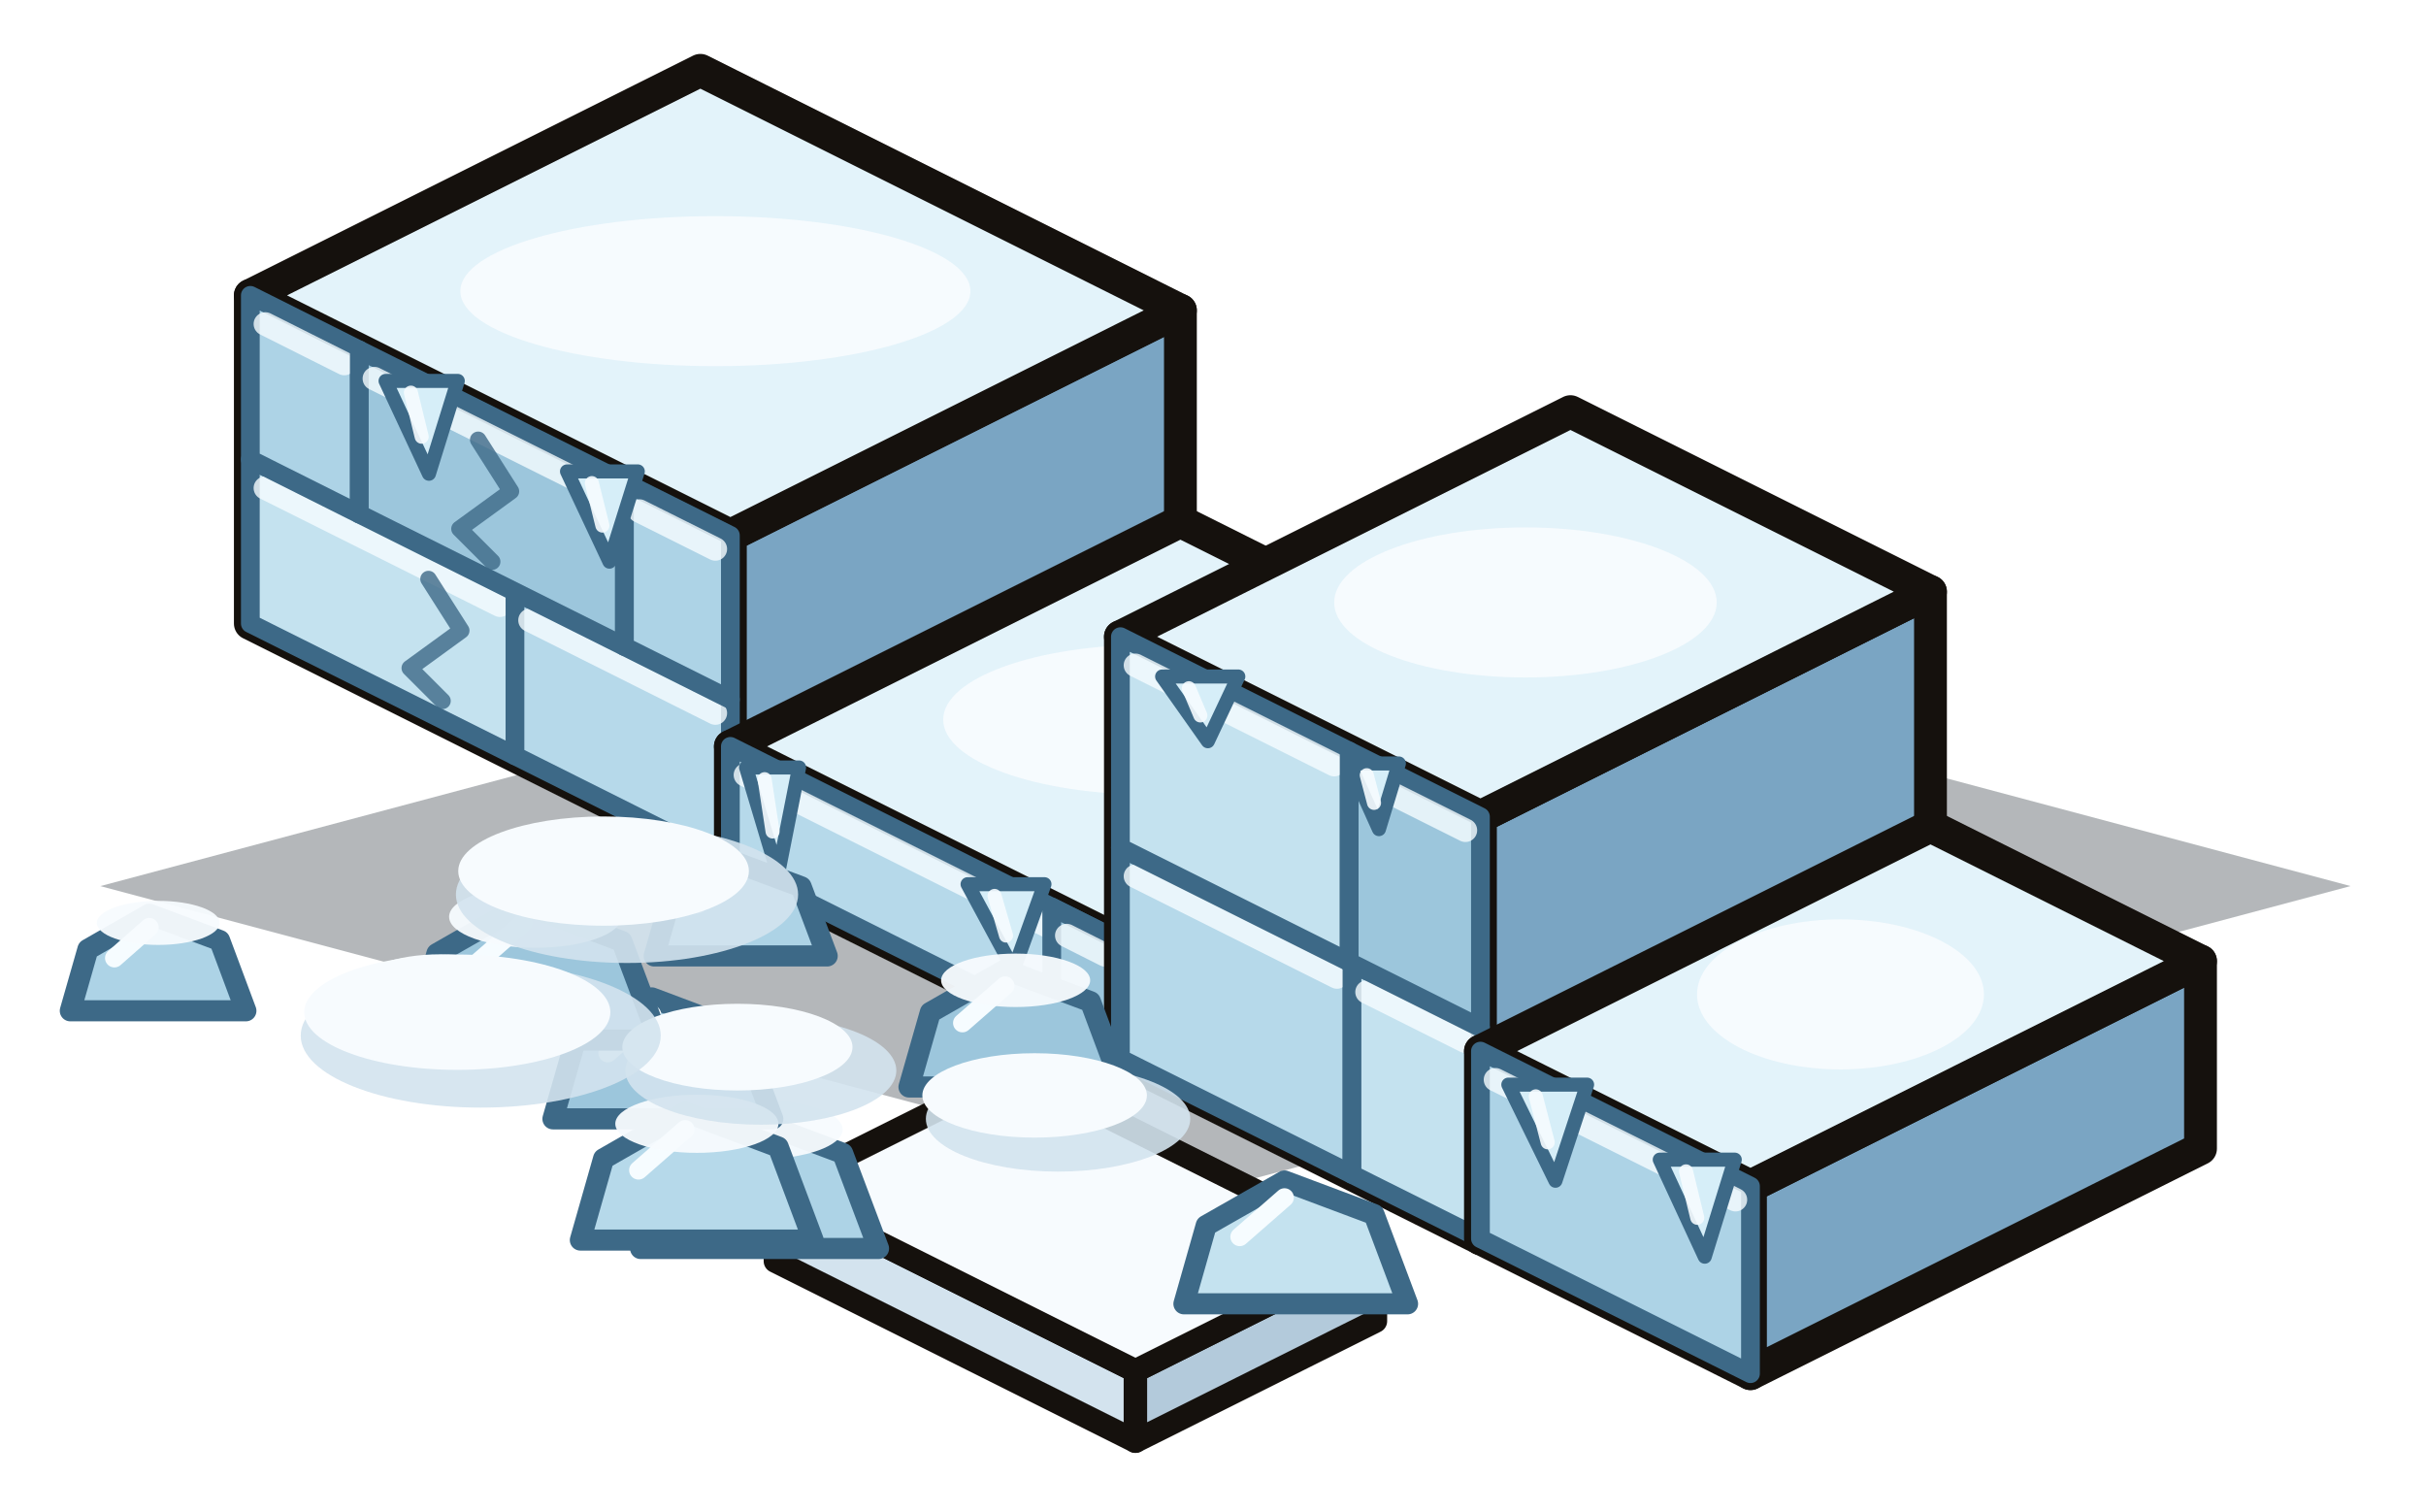
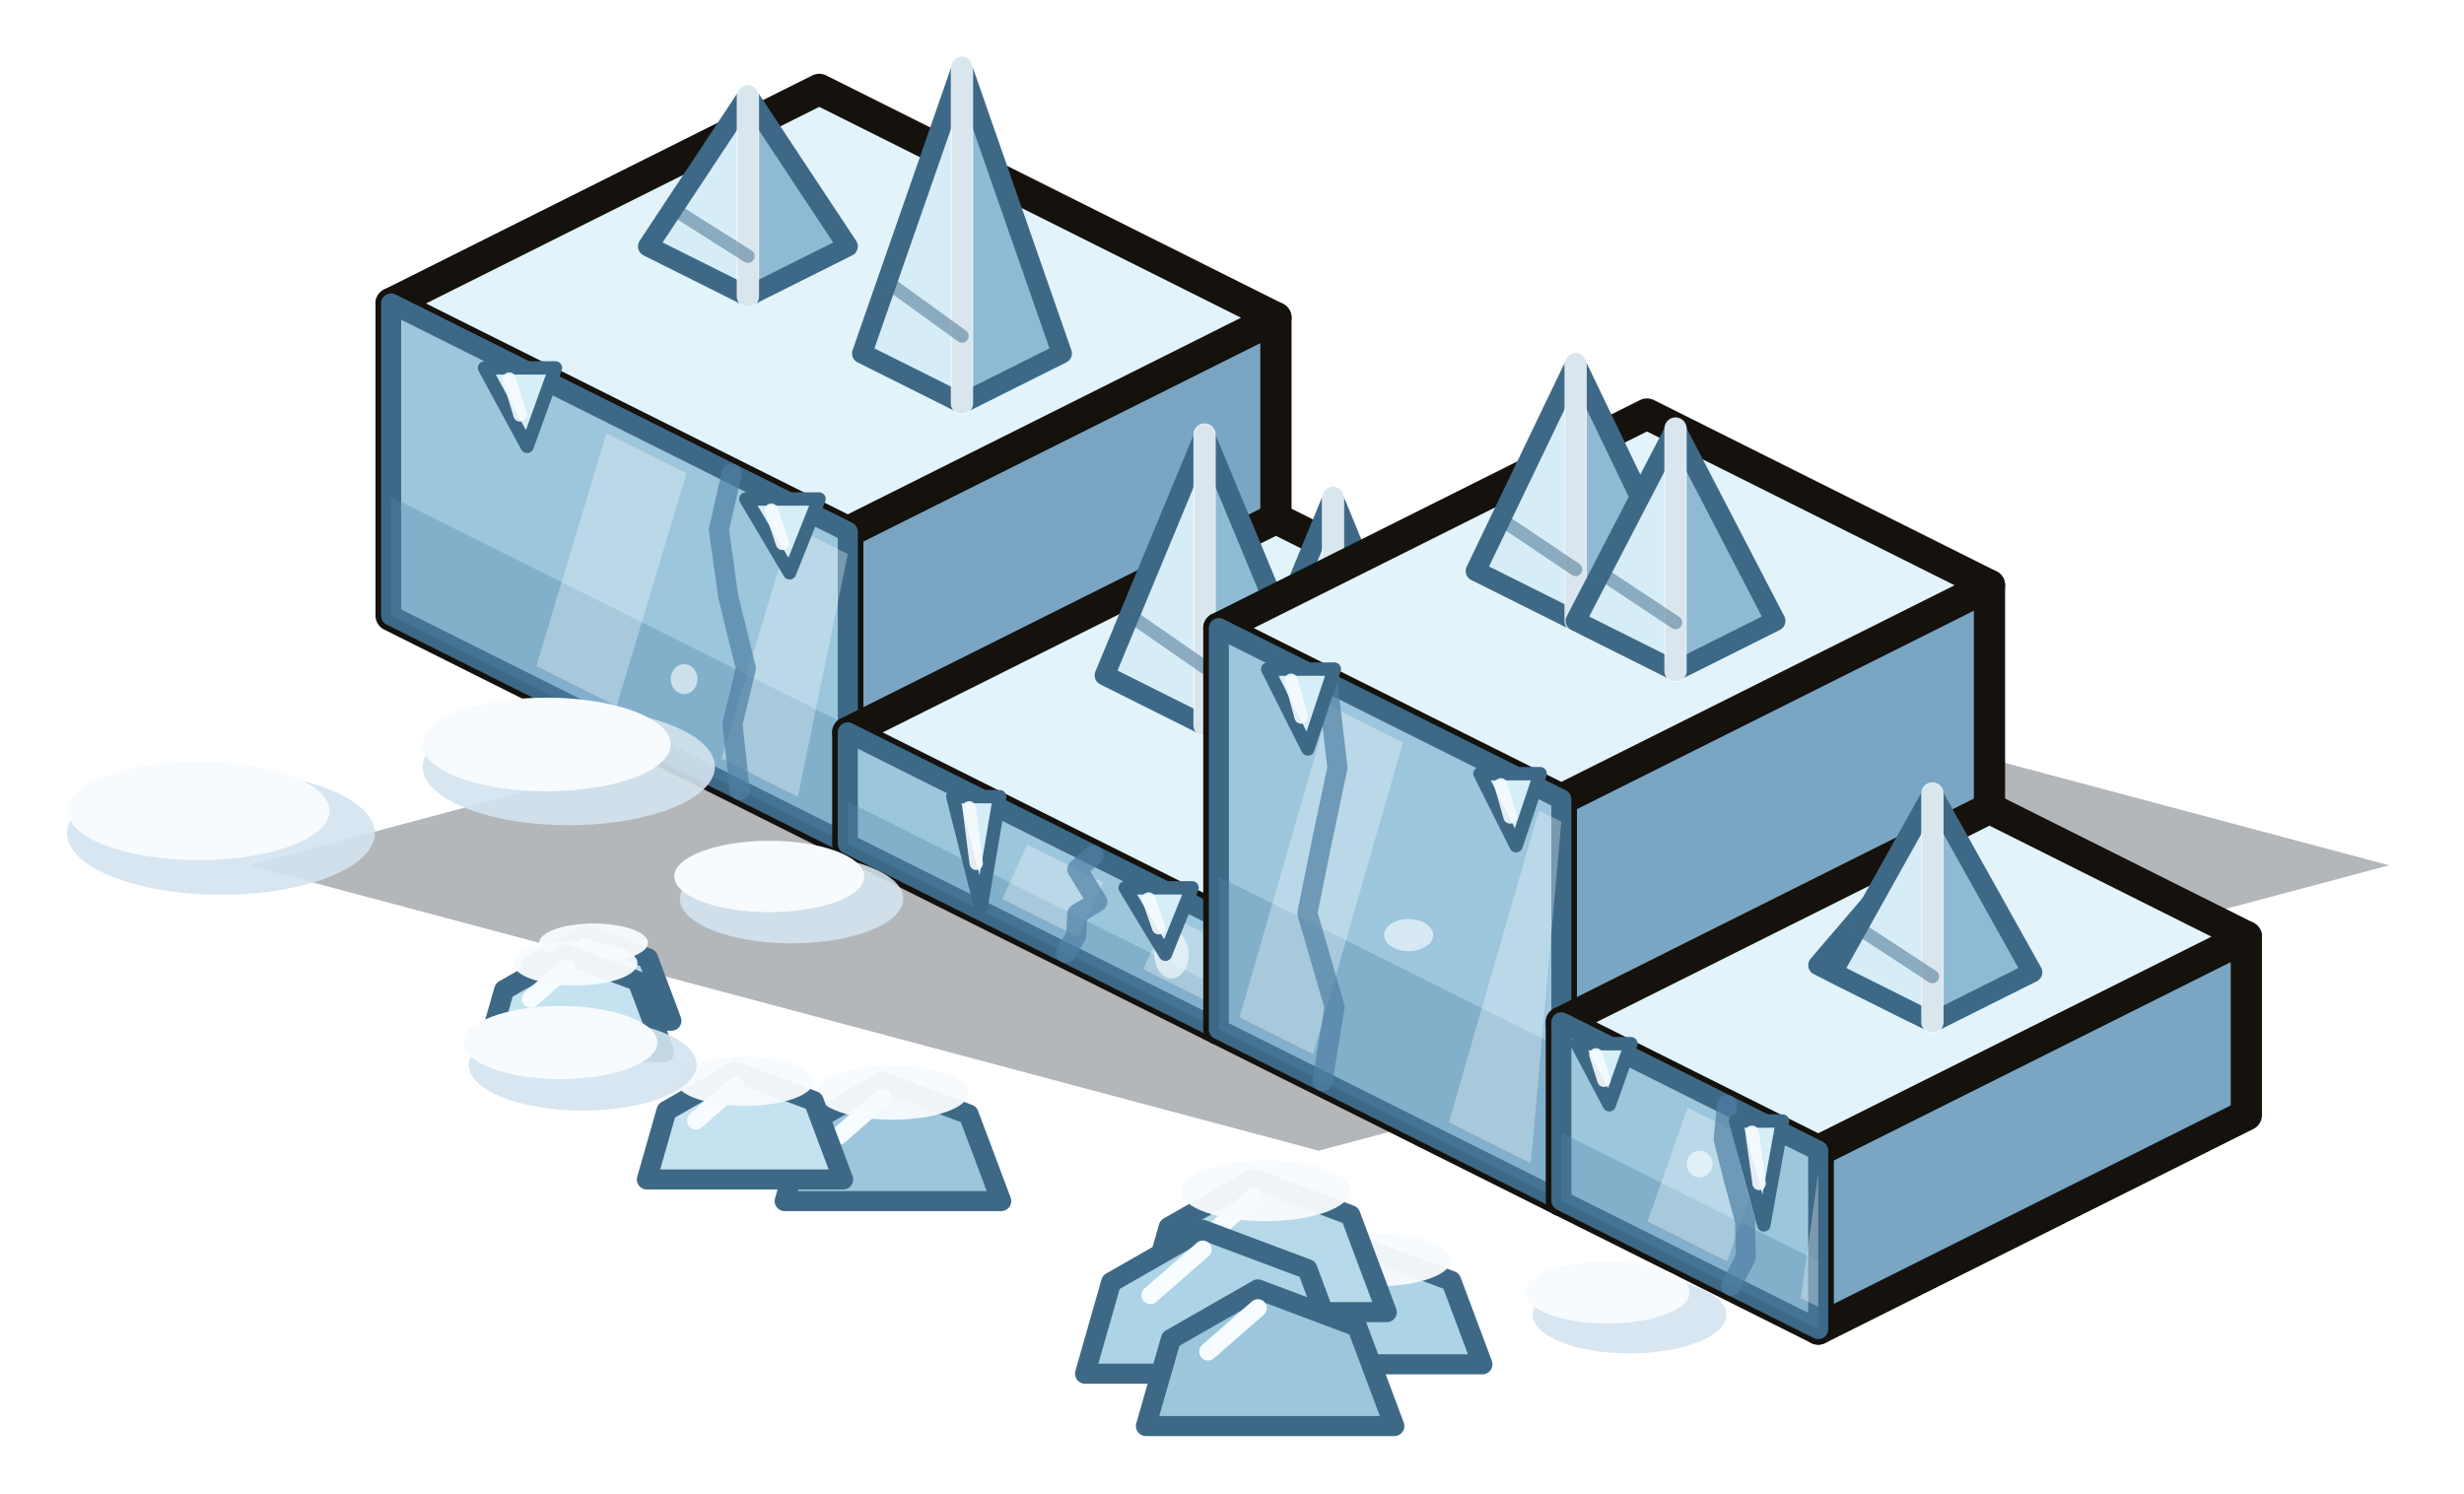
- <svg xmlns="http://www.w3.org/2000/svg" width="207" height="129" viewBox="-52.28 -37.8 103.5 64.5">
+ <svg xmlns="http://www.w3.org/2000/svg" width="221" height="134" viewBox="-59.14 -38.81 110.5 67">
  <polygon points="0,-12.8 48,0 0,12.8 -48,0" fill="#27323a" opacity="0.35" />
  <polygon points="-41.6,-11.2 -21.12,-0.96 -21.12,-14.96 -41.6,-25.2" fill="#a6cfe2" stroke="#15110d" stroke-width="1.4" stroke-linejoin="round" />
  <polygon points="-21.12,-0.96 -1.92,-10.56 -1.92,-24.56 -21.12,-14.96" fill="#7aa5c3" stroke="#15110d" stroke-width="1.4" stroke-linejoin="round" />
  <polygon points="-22.4,-34.8 -1.92,-24.56 -21.12,-14.96 -41.6,-25.2" fill="#e3f3fa" stroke="#15110d" stroke-width="1.4" stroke-linejoin="round" />
-   <polygon points="-41.6,-11.2 -30.31,-5.56 -30.31,-12.56 -41.6,-18.2" fill="#c4e2ef" stroke="#3d6987" stroke-width="0.8" stroke-linejoin="round" />
-   <polyline points="-40.96,-16.98 -30.95,-11.98" fill="none" stroke="#f6fcff" stroke-width="1.0" stroke-linecap="round" stroke-linejoin="round" opacity="0.8" />
-   <polyline points="-34,-13.1 -32.6,-10.9 -34.8,-9.3 -33.4,-7.9" fill="none" stroke="#3d6987" stroke-width="0.7" stroke-linecap="round" stroke-linejoin="round" opacity="0.8" />
-   <polygon points="-30.31,-5.56 -21.12,-0.96 -21.12,-7.96 -30.31,-12.56" fill="#b6d9ea" stroke="#3d6987" stroke-width="0.8" stroke-linejoin="round" />
-   <polyline points="-29.67,-11.34 -21.76,-7.38" fill="none" stroke="#f6fcff" stroke-width="1.0" stroke-linecap="round" stroke-linejoin="round" opacity="0.8" />
-   <polygon points="-41.6,-18.2 -36.95,-15.87 -36.95,-22.87 -41.6,-25.2" fill="#add3e6" stroke="#3d6987" stroke-width="0.8" stroke-linejoin="round" />
-   <polyline points="-40.96,-23.98 -37.59,-22.29" fill="none" stroke="#f6fcff" stroke-width="1.0" stroke-linecap="round" stroke-linejoin="round" opacity="0.8" />
-   <polygon points="-36.95,-15.87 -25.64,-10.22 -25.64,-17.22 -36.95,-22.87" fill="#9cc6dc" stroke="#3d6987" stroke-width="0.8" stroke-linejoin="round" />
-   <polyline points="-36.31,-21.65 -26.28,-16.64" fill="none" stroke="#f6fcff" stroke-width="1.0" stroke-linecap="round" stroke-linejoin="round" opacity="0.8" />
-   <polyline points="-31.88,-19.04 -30.48,-16.84 -32.68,-15.24 -31.28,-13.84" fill="none" stroke="#3d6987" stroke-width="0.7" stroke-linecap="round" stroke-linejoin="round" opacity="0.8" />
-   <polygon points="-25.64,-10.22 -21.12,-7.96 -21.12,-14.96 -25.64,-17.22" fill="#add3e6" stroke="#3d6987" stroke-width="0.8" stroke-linejoin="round" />
-   <polyline points="-25,-16 -21.76,-14.38" fill="none" stroke="#f6fcff" stroke-width="1.0" stroke-linecap="round" stroke-linejoin="round" opacity="0.8" />
-   <ellipse cx="-21.76" cy="-25.38" rx="10.88" ry="3.2" fill="#f7fbfe" opacity="0.97" />
-   <polygon points="-35.83,-21.55 -32.75,-21.55 -33.98,-17.59" fill="#d6eef8" stroke="#3d6987" stroke-width="0.6" stroke-linejoin="round" />
-   <polyline points="-34.75,-21.05 -34.29,-19.17" fill="none" stroke="#f6fcff" stroke-width="0.6" stroke-linecap="round" stroke-linejoin="round" opacity="0.9" />
-   <polygon points="-28.09,-17.69 -25.07,-17.69 -26.28,-13.84" fill="#d6eef8" stroke="#3d6987" stroke-width="0.6" stroke-linejoin="round" />
-   <polyline points="-27.03,-17.19 -26.58,-15.38" fill="none" stroke="#f6fcff" stroke-width="0.6" stroke-linecap="round" stroke-linejoin="round" opacity="0.9" />
+   <polygon points="-41.6,-11.2 -21.12,-0.96 -21.12,-14.96 -41.6,-25.2" fill="#9cc6dc" stroke="#3d6987" stroke-width="0.9" stroke-linejoin="round" />
+   <polygon points="-41.6,-11.2 -21.12,-0.96 -21.12,-6.28 -41.6,-16.52" fill="#4f86ad" opacity="0.35" />
+   <polygon points="-31.95,-19.37 -28.35,-17.58 -31.49,-7.14 -35.08,-8.94" fill="#f6fcff" opacity="0.33" />
+   <polygon points="-23.64,-15.22 -21.12,-13.96 -23.36,-3.08 -26.78,-4.79" fill="#f6fcff" opacity="0.33" />
+   <polyline points="-25.97,-3.38 -26.29,-6.34 -25.69,-8.84 -26.48,-12.04 -26.9,-15.05 -26.33,-17.56" fill="none" stroke="#4f7fa3" stroke-width="0.9" stroke-linecap="round" stroke-linejoin="round" opacity="0.7" />
+   <ellipse cx="-28.46" cy="-8.35" rx="0.6" ry="0.67" fill="#f6fcff" opacity="0.65" />
+   <polygon points="-30.08,-27.76 -25.6,-25.52 -25.6,-34.53" fill="#d6edf8" stroke="#3d6987" stroke-width="0.9" stroke-linejoin="round" />
+   <polygon points="-25.6,-25.52 -21.12,-27.76 -25.6,-34.53" fill="#8fbad4" stroke="#3d6987" stroke-width="0.9" stroke-linejoin="round" />
+   <polyline points="-25.6,-25.52 -25.6,-34.53" fill="none" stroke="#f6fcff" stroke-width="1.0" stroke-linecap="round" stroke-linejoin="round" opacity="0.85" />
+   <polyline points="-28.96,-29.45 -25.6,-27.32" fill="none" stroke="#3d6987" stroke-width="0.6" stroke-linecap="round" stroke-linejoin="round" opacity="0.5" />
+   <polygon points="-20.48,-22.96 -16,-20.72 -16,-35.81" fill="#d6edf8" stroke="#3d6987" stroke-width="0.9" stroke-linejoin="round" />
+   <polygon points="-16,-20.72 -11.52,-22.96 -16,-35.81" fill="#8fbad4" stroke="#3d6987" stroke-width="0.9" stroke-linejoin="round" />
+   <polyline points="-16,-20.72 -16,-35.81" fill="none" stroke="#f6fcff" stroke-width="1.0" stroke-linecap="round" stroke-linejoin="round" opacity="0.85" />
+   <polyline points="-19.36,-26.17 -16,-23.74" fill="none" stroke="#3d6987" stroke-width="0.6" stroke-linecap="round" stroke-linejoin="round" opacity="0.5" />
+   <polygon points="-37.41,-22.31 -34.23,-22.31 -35.5,-18.79" fill="#d6eef8" stroke="#3d6987" stroke-width="0.6" stroke-linejoin="round" />
+   <polyline points="-36.3,-21.81 -35.82,-20.2" fill="none" stroke="#f6fcff" stroke-width="0.6" stroke-linecap="round" stroke-linejoin="round" opacity="0.9" />
+   <polygon points="-25.69,-16.43 -22.41,-16.43 -23.73,-13.12" fill="#d6eef8" stroke="#3d6987" stroke-width="0.6" stroke-linejoin="round" />
+   <polyline points="-24.55,-15.93 -24.05,-14.44" fill="none" stroke="#f6fcff" stroke-width="0.6" stroke-linecap="round" stroke-linejoin="round" opacity="0.9" />
  <polygon points="-21.12,-0.96 -4.48,7.36 -4.48,2.36 -21.12,-5.96" fill="#a6cfe2" stroke="#15110d" stroke-width="1.4" stroke-linejoin="round" />
  <polygon points="-4.48,7.36 14.72,-2.24 14.72,-7.24 -4.48,2.36" fill="#7aa5c3" stroke="#15110d" stroke-width="1.4" stroke-linejoin="round" />
  <polygon points="-1.92,-15.56 14.72,-7.24 -4.48,2.36 -21.12,-5.96" fill="#e3f3fa" stroke="#15110d" stroke-width="1.4" stroke-linejoin="round" />
-   <polygon points="-21.12,-0.96 -4.48,7.36 -4.48,2.36 -21.12,-5.96" fill="#b6d9ea" stroke="#3d6987" stroke-width="0.8" stroke-linejoin="round" />
-   <polyline points="-20.48,-4.74 -5.12,2.94" fill="none" stroke="#f6fcff" stroke-width="1.0" stroke-linecap="round" stroke-linejoin="round" opacity="0.8" />
-   <polygon points="-7.41,5.89 -4.48,7.36 -4.48,2.36 -7.41,0.89" fill="#9cc6dc" stroke="#3d6987" stroke-width="0.8" stroke-linejoin="round" />
-   <polyline points="-6.77,2.11 -5.12,2.94" fill="none" stroke="#f6fcff" stroke-width="1.0" stroke-linecap="round" stroke-linejoin="round" opacity="0.8" />
-   <ellipse cx="-3.2" cy="-7.1" rx="8.84" ry="3.2" fill="#f7fbfe" opacity="0.97" />
-   <polygon points="-20.45,-5.06 -18.19,-5.06 -19.09,-0.51" fill="#d6eef8" stroke="#3d6987" stroke-width="0.6" stroke-linejoin="round" />
-   <polyline points="-19.66,-4.56 -19.32,-2.33" fill="none" stroke="#f6fcff" stroke-width="0.6" stroke-linecap="round" stroke-linejoin="round" opacity="0.9" />
-   <polygon points="-11,-0.08 -7.72,-0.08 -9.03,3.57" fill="#d6eef8" stroke="#3d6987" stroke-width="0.6" stroke-linejoin="round" />
-   <polyline points="-9.85,0.42 -9.36,2.11" fill="none" stroke="#f6fcff" stroke-width="0.6" stroke-linecap="round" stroke-linejoin="round" opacity="0.9" />
+   <polygon points="-21.12,-0.96 -4.48,7.36 -4.48,2.36 -21.12,-5.96" fill="#9cc6dc" stroke="#3d6987" stroke-width="0.9" stroke-linejoin="round" />
+   <polygon points="-21.12,-0.96 -4.48,7.36 -4.48,5.46 -21.12,-2.86" fill="#4f86ad" opacity="0.35" />
+   <polygon points="-13.07,-0.93 -9.66,0.77 -10.78,3.21 -14.19,1.51" fill="#f6fcff" opacity="0.33" />
+   <polygon points="-6.75,2.22 -4.48,3.36 -4.98,6.11 -7.87,4.66" fill="#f6fcff" opacity="0.33" />
+   <polyline points="-11.34,3.93 -10.88,3.16 -10.83,2.18 -9.93,1.63 -10.83,0.18 -10.1,-0.45" fill="none" stroke="#4f7fa3" stroke-width="0.9" stroke-linecap="round" stroke-linejoin="round" opacity="0.7" />
+   <ellipse cx="-6.6" cy="4" rx="0.77" ry="1.07" fill="#f6fcff" opacity="0.65" />
+   <polygon points="-9.6,-8.52 -5.12,-6.28 -5.12,-19.32" fill="#d6edf8" stroke="#3d6987" stroke-width="0.9" stroke-linejoin="round" />
+   <polygon points="-5.12,-6.28 -0.64,-8.52 -5.12,-19.32" fill="#8fbad4" stroke="#3d6987" stroke-width="0.9" stroke-linejoin="round" />
+   <polyline points="-5.12,-6.28 -5.12,-19.32" fill="none" stroke="#f6fcff" stroke-width="1.0" stroke-linecap="round" stroke-linejoin="round" opacity="0.85" />
+   <polyline points="-8.48,-11.22 -5.12,-8.89" fill="none" stroke="#3d6987" stroke-width="0.6" stroke-linecap="round" stroke-linejoin="round" opacity="0.5" />
+   <polygon points="-3.84,-5.64 0.64,-3.4 0.64,-16.52" fill="#d6edf8" stroke="#3d6987" stroke-width="0.9" stroke-linejoin="round" />
+   <polygon points="0.64,-3.4 5.12,-5.64 0.64,-16.52" fill="#8fbad4" stroke="#3d6987" stroke-width="0.9" stroke-linejoin="round" />
+   <polyline points="0.64,-3.4 0.64,-16.52" fill="none" stroke="#f6fcff" stroke-width="1.0" stroke-linecap="round" stroke-linejoin="round" opacity="0.85" />
+   <polyline points="-2.72,-8.36 0.64,-6.02" fill="none" stroke="#3d6987" stroke-width="0.6" stroke-linecap="round" stroke-linejoin="round" opacity="0.5" />
+   <polygon points="-16.41,-3.08 -14.31,-3.08 -15.15,1.9" fill="#d6eef8" stroke="#3d6987" stroke-width="0.6" stroke-linejoin="round" />
+   <polyline points="-15.68,-2.58 -15.36,-0.09" fill="none" stroke="#f6fcff" stroke-width="0.6" stroke-linecap="round" stroke-linejoin="round" opacity="0.9" />
+   <polygon points="-8.68,1.01 -5.68,1.01 -6.88,3.99" fill="#d6eef8" stroke="#3d6987" stroke-width="0.6" stroke-linejoin="round" />
+   <polyline points="-7.63,1.51 -7.18,2.8" fill="none" stroke="#f6fcff" stroke-width="0.6" stroke-linecap="round" stroke-linejoin="round" opacity="0.9" />
  <polygon points="-4.48,7.36 10.88,15.04 10.88,-2.96 -4.48,-10.64" fill="#a6cfe2" stroke="#15110d" stroke-width="1.4" stroke-linejoin="round" />
  <polygon points="10.88,15.04 30.08,5.44 30.08,-12.56 10.88,-2.96" fill="#7aa5c3" stroke="#15110d" stroke-width="1.4" stroke-linejoin="round" />
  <polygon points="14.72,-20.24 30.08,-12.56 10.88,-2.96 -4.48,-10.64" fill="#e3f3fa" stroke="#15110d" stroke-width="1.4" stroke-linejoin="round" />
-   <polygon points="-4.48,7.36 5.4,12.3 5.4,3.3 -4.48,-1.64" fill="#b6d9ea" stroke="#3d6987" stroke-width="0.8" stroke-linejoin="round" />
-   <polyline points="-3.84,-0.42 4.76,3.88" fill="none" stroke="#f6fcff" stroke-width="1.0" stroke-linecap="round" stroke-linejoin="round" opacity="0.8" />
-   <polygon points="5.4,12.3 10.88,15.04 10.88,6.04 5.4,3.3" fill="#c4e2ef" stroke="#3d6987" stroke-width="0.8" stroke-linejoin="round" />
-   <polyline points="6.04,4.52 10.24,6.62" fill="none" stroke="#f6fcff" stroke-width="1.0" stroke-linecap="round" stroke-linejoin="round" opacity="0.8" />
-   <polygon points="-4.48,-1.64 5.28,3.24 5.28,-5.76 -4.48,-10.64" fill="#c4e2ef" stroke="#3d6987" stroke-width="0.8" stroke-linejoin="round" />
-   <polyline points="-3.84,-9.42 4.64,-5.18" fill="none" stroke="#f6fcff" stroke-width="1.0" stroke-linecap="round" stroke-linejoin="round" opacity="0.8" />
-   <polygon points="5.28,3.24 10.88,6.04 10.88,-2.96 5.28,-5.76" fill="#9cc6dc" stroke="#3d6987" stroke-width="0.8" stroke-linejoin="round" />
-   <polyline points="5.92,-4.54 10.24,-2.38" fill="none" stroke="#f6fcff" stroke-width="1.0" stroke-linecap="round" stroke-linejoin="round" opacity="0.8" />
-   <ellipse cx="12.8" cy="-12.1" rx="8.16" ry="3.2" fill="#f7fbfe" opacity="0.97" />
-   <polygon points="-2.7,-8.94 0.55,-8.94 -0.75,-6.18" fill="#d6eef8" stroke="#3d6987" stroke-width="0.6" stroke-linejoin="round" />
-   <polyline points="-1.56,-8.44 -1.07,-7.28" fill="none" stroke="#f6fcff" stroke-width="0.6" stroke-linecap="round" stroke-linejoin="round" opacity="0.9" />
-   <polygon points="5.29,-5.23 7.4,-5.23 6.55,-2.43" fill="#d6eef8" stroke="#3d6987" stroke-width="0.6" stroke-linejoin="round" />
-   <polyline points="6.03,-4.73 6.34,-3.55" fill="none" stroke="#f6fcff" stroke-width="0.6" stroke-linecap="round" stroke-linejoin="round" opacity="0.9" />
+   <polygon points="-4.48,7.36 10.88,15.04 10.88,-2.96 -4.48,-10.64" fill="#9cc6dc" stroke="#3d6987" stroke-width="0.9" stroke-linejoin="round" />
+   <polygon points="-4.48,7.36 10.88,15.04 10.88,8.2 -4.48,0.52" fill="#4f86ad" opacity="0.35" />
+   <polygon points="0.48,-7.16 3.78,-5.51 -0.25,8.47 -3.55,6.82" fill="#f6fcff" opacity="0.33" />
+   <polygon points="9.87,-2.46 10.88,-1.96 9.51,13.36 5.84,11.52" fill="#f6fcff" opacity="0.33" />
+   <polyline points="0.17,9.68 0.71,6.35 -0.51,2.15 0.15,-1.12 0.84,-4.38 0.39,-8.2" fill="none" stroke="#4f7fa3" stroke-width="0.9" stroke-linecap="round" stroke-linejoin="round" opacity="0.7" />
+   <ellipse cx="4.03" cy="3.13" rx="1.1" ry="0.72" fill="#f6fcff" opacity="0.65" />
+   <polygon points="7.04,-13.2 11.52,-10.96 11.52,-22.52" fill="#d6edf8" stroke="#3d6987" stroke-width="0.9" stroke-linejoin="round" />
+   <polygon points="11.52,-10.96 16,-13.2 11.52,-22.52" fill="#8fbad4" stroke="#3d6987" stroke-width="0.9" stroke-linejoin="round" />
+   <polyline points="11.52,-10.96 11.52,-22.52" fill="none" stroke="#f6fcff" stroke-width="1.0" stroke-linecap="round" stroke-linejoin="round" opacity="0.85" />
+   <polyline points="8.16,-15.53 11.52,-13.27" fill="none" stroke="#3d6987" stroke-width="0.6" stroke-linecap="round" stroke-linejoin="round" opacity="0.5" />
+   <polygon points="11.52,-10.96 16,-8.72 16,-19.59" fill="#d6edf8" stroke="#3d6987" stroke-width="0.9" stroke-linejoin="round" />
+   <polygon points="16,-8.72 20.48,-10.96 16,-19.59" fill="#8fbad4" stroke="#3d6987" stroke-width="0.9" stroke-linejoin="round" />
+   <polyline points="16,-8.72 16,-19.59" fill="none" stroke="#f6fcff" stroke-width="1.0" stroke-linecap="round" stroke-linejoin="round" opacity="0.85" />
+   <polyline points="12.64,-13.12 16,-10.89" fill="none" stroke="#3d6987" stroke-width="0.6" stroke-linecap="round" stroke-linejoin="round" opacity="0.5" />
+   <polygon points="-2.29,-8.8 0.7,-8.8 -0.49,-5.22" fill="#d6eef8" stroke="#3d6987" stroke-width="0.6" stroke-linejoin="round" />
+   <polyline points="-1.24,-8.3 -0.79,-6.65" fill="none" stroke="#f6fcff" stroke-width="0.6" stroke-linecap="round" stroke-linejoin="round" opacity="0.9" />
+   <polygon points="7.23,-4.11 9.93,-4.11 8.85,-0.88" fill="#d6eef8" stroke="#3d6987" stroke-width="0.6" stroke-linejoin="round" />
+   <polyline points="8.17,-3.61 8.58,-2.17" fill="none" stroke="#f6fcff" stroke-width="0.6" stroke-linecap="round" stroke-linejoin="round" opacity="0.9" />
  <polygon points="10.88,15.04 22.4,20.8 22.4,12.8 10.88,7.04" fill="#a6cfe2" stroke="#15110d" stroke-width="1.4" stroke-linejoin="round" />
  <polygon points="22.4,20.8 41.6,11.2 41.6,3.2 22.4,12.8" fill="#7aa5c3" stroke="#15110d" stroke-width="1.4" stroke-linejoin="round" />
  <polygon points="30.08,-2.56 41.6,3.2 22.4,12.8 10.88,7.04" fill="#e3f3fa" stroke="#15110d" stroke-width="1.4" stroke-linejoin="round" />
-   <polygon points="10.88,15.04 22.4,20.8 22.4,12.8 10.88,7.04" fill="#add3e6" stroke="#3d6987" stroke-width="0.8" stroke-linejoin="round" />
-   <polyline points="11.52,8.26 21.76,13.38" fill="none" stroke="#f6fcff" stroke-width="1.0" stroke-linecap="round" stroke-linejoin="round" opacity="0.8" />
-   <ellipse cx="26.24" cy="4.62" rx="6.12" ry="3.2" fill="#f7fbfe" opacity="0.97" />
-   <polygon points="12.07,8.47 15.43,8.47 14.08,12.57" fill="#d6eef8" stroke="#3d6987" stroke-width="0.6" stroke-linejoin="round" />
-   <polyline points="13.24,8.97 13.75,10.93" fill="none" stroke="#f6fcff" stroke-width="0.6" stroke-linecap="round" stroke-linejoin="round" opacity="0.9" />
-   <polygon points="18.53,11.67 21.73,11.67 20.45,15.81" fill="#d6eef8" stroke="#3d6987" stroke-width="0.6" stroke-linejoin="round" />
-   <polyline points="19.65,12.17 20.13,14.15" fill="none" stroke="#f6fcff" stroke-width="0.6" stroke-linecap="round" stroke-linejoin="round" opacity="0.9" />
-   <polygon points="-19.2,16 -3.84,23.68 -3.84,20.68 -19.2,13" fill="#d3e3ee" stroke="#15110d" stroke-width="1" stroke-linejoin="round" />
-   <polygon points="-3.84,23.68 6.4,18.56 6.4,15.56 -3.84,20.68" fill="#b3cadb" stroke="#15110d" stroke-width="1" stroke-linejoin="round" />
-   <polygon points="-8.96,7.88 6.4,15.56 -3.84,20.68 -19.2,13" fill="#f7fbfe" stroke="#15110d" stroke-width="1" stroke-linejoin="round" />
-   <polygon points="-13.5,8.57 -12.59,5.39 -9.4,3.57 -5.76,4.93 -4.4,8.57" fill="#9cc6dc" stroke="#3d6987" stroke-width="0.9" stroke-linejoin="round" />
-   <polyline points="-11.22,5.84 -9.4,4.25" fill="none" stroke="#f6fcff" stroke-width="0.8" stroke-linecap="round" stroke-linejoin="round" />
-   <ellipse cx="-8.95" cy="4.02" rx="3.18" ry="1.14" fill="#f7fbfe" opacity="0.95" />
-   <polygon points="-49.28,5.32 -48.53,2.7 -45.91,1.2 -42.91,2.32 -41.79,5.32" fill="#add3e6" stroke="#3d6987" stroke-width="0.9" stroke-linejoin="round" />
-   <polyline points="-47.4,3.07 -45.91,1.76" fill="none" stroke="#f6fcff" stroke-width="0.8" stroke-linecap="round" stroke-linejoin="round" />
-   <ellipse cx="-45.53" cy="1.57" rx="2.62" ry="0.94" fill="#f7fbfe" opacity="0.95" />
-   <polygon points="-1.77,17.82 -0.82,14.48 2.52,12.58 6.34,14.01 7.77,17.82" fill="#c4e2ef" stroke="#3d6987" stroke-width="0.9" stroke-linejoin="round" />
-   <polyline points="0.61,14.96 2.52,13.29" fill="none" stroke="#f6fcff" stroke-width="0.8" stroke-linecap="round" stroke-linejoin="round" />
-   <polygon points="-24.95,15.46 -23.94,11.91 -20.39,9.88 -16.33,11.4 -14.8,15.46" fill="#add3e6" stroke="#3d6987" stroke-width="0.9" stroke-linejoin="round" />
-   <polyline points="-22.42,12.41 -20.39,10.64" fill="none" stroke="#f6fcff" stroke-width="0.8" stroke-linecap="round" stroke-linejoin="round" />
-   <ellipse cx="-19.88" cy="10.38" rx="3.55" ry="1.27" fill="#f7fbfe" opacity="0.95" />
-   <polygon points="-28.69,9.93 -27.75,6.65 -24.47,4.77 -20.72,6.18 -19.31,9.93" fill="#9cc6dc" stroke="#3d6987" stroke-width="0.9" stroke-linejoin="round" />
-   <polyline points="-26.35,7.12 -24.47,5.48" fill="none" stroke="#f6fcff" stroke-width="0.8" stroke-linecap="round" stroke-linejoin="round" />
-   <polygon points="-27.52,15.1 -26.53,11.63 -23.05,9.64 -19.08,11.13 -17.59,15.1" fill="#b6d9ea" stroke="#3d6987" stroke-width="0.9" stroke-linejoin="round" />
-   <polyline points="-25.04,12.12 -23.05,10.38" fill="none" stroke="#f6fcff" stroke-width="0.8" stroke-linecap="round" stroke-linejoin="round" />
-   <ellipse cx="-22.55" cy="10.14" rx="3.48" ry="1.24" fill="#f7fbfe" opacity="0.95" />
-   <polygon points="-34.7,6.57 -33.64,2.88 -29.96,0.78 -25.75,2.36 -24.17,6.57" fill="#9cc6dc" stroke="#3d6987" stroke-width="0.9" stroke-linejoin="round" />
-   <polyline points="-32.07,3.41 -29.96,1.57" fill="none" stroke="#f6fcff" stroke-width="0.8" stroke-linecap="round" stroke-linejoin="round" />
-   <ellipse cx="-29.44" cy="1.31" rx="3.68" ry="1.32" fill="#f7fbfe" opacity="0.95" />
-   <polygon points="-24.37,2.98 -23.63,0.4 -21.05,-1.07 -18.1,0.03 -16.99,2.98" fill="#add3e6" stroke="#3d6987" stroke-width="0.9" stroke-linejoin="round" />
-   <polyline points="-22.52,0.77 -21.05,-0.52" fill="none" stroke="#f6fcff" stroke-width="0.8" stroke-linecap="round" stroke-linejoin="round" />
-   <ellipse cx="-7.14" cy="9.93" rx="5.64" ry="2.25" fill="#d3e3ee" opacity="0.9" />
-   <ellipse cx="-8.14" cy="8.93" rx="4.79" ry="1.8" fill="#f7fbfe" />
-   <ellipse cx="-19.82" cy="7.87" rx="5.78" ry="2.31" fill="#d3e3ee" opacity="0.9" />
-   <ellipse cx="-20.82" cy="6.87" rx="4.91" ry="1.85" fill="#f7fbfe" />
-   <ellipse cx="-25.53" cy="0.36" rx="7.3" ry="2.92" fill="#d3e3ee" opacity="0.9" />
-   <ellipse cx="-26.53" cy="-0.64" rx="6.2" ry="2.33" fill="#f7fbfe" />
-   <ellipse cx="-32.49" cy="5.23" rx="4.12" ry="1.65" fill="#d3e3ee" opacity="0.9" />
-   <ellipse cx="-33.49" cy="4.23" rx="3.5" ry="1.32" fill="#f7fbfe" />
-   <ellipse cx="-31.77" cy="6.38" rx="7.68" ry="3.07" fill="#d3e3ee" opacity="0.9" />
-   <ellipse cx="-32.77" cy="5.38" rx="6.53" ry="2.46" fill="#f7fbfe" />
+   <polygon points="10.88,15.04 22.4,20.8 22.4,12.8 10.88,7.04" fill="#9cc6dc" stroke="#3d6987" stroke-width="0.9" stroke-linejoin="round" />
+   <polygon points="10.88,15.04 22.4,20.8 22.4,17.76 10.88,12" fill="#4f86ad" opacity="0.35" />
+   <polygon points="16.54,10.87 20.1,12.65 18.31,17.76 14.75,15.97" fill="#f6fcff" opacity="0.33" />
+   <polygon points="22.4,13.8 22.4,13.8 22.4,19.8 21.62,19.41" fill="#f6fcff" opacity="0.33" />
+   <polyline points="18.49,18.85 19.15,17.58 19.12,15.96 18.62,14.11 18.16,12.28 18.31,10.75" fill="none" stroke="#4f7fa3" stroke-width="0.9" stroke-linecap="round" stroke-linejoin="round" opacity="0.7" />
+   <ellipse cx="17.08" cy="13.4" rx="0.58" ry="0.6" fill="#f6fcff" opacity="0.65" />
+   <polygon points="22.4,4.48 26.88,6.72 26.88,-0.75" fill="#d6edf8" stroke="#3d6987" stroke-width="0.9" stroke-linejoin="round" />
+   <polygon points="26.88,6.72 31.36,4.48 26.88,-0.75" fill="#8fbad4" stroke="#3d6987" stroke-width="0.9" stroke-linejoin="round" />
+   <polyline points="26.88,6.72 26.88,-0.75" fill="none" stroke="#f6fcff" stroke-width="1.0" stroke-linecap="round" stroke-linejoin="round" opacity="0.85" />
+   <polyline points="23.52,3.17 26.88,5.23" fill="none" stroke="#3d6987" stroke-width="0.6" stroke-linecap="round" stroke-linejoin="round" opacity="0.5" />
+   <polygon points="23.04,4.8 27.52,7.04 27.52,-3.22" fill="#d6edf8" stroke="#3d6987" stroke-width="0.9" stroke-linejoin="round" />
+   <polygon points="27.52,7.04 32,4.8 27.52,-3.22" fill="#8fbad4" stroke="#3d6987" stroke-width="0.9" stroke-linejoin="round" />
+   <polyline points="27.52,7.04 27.52,-3.22" fill="none" stroke="#f6fcff" stroke-width="1.0" stroke-linecap="round" stroke-linejoin="round" opacity="0.85" />
+   <polyline points="24.16,2.79 27.52,4.99" fill="none" stroke="#3d6987" stroke-width="0.6" stroke-linecap="round" stroke-linejoin="round" opacity="0.5" />
+   <polygon points="11.58,8 14,8 13.03,10.74" fill="#d6eef8" stroke="#3d6987" stroke-width="0.6" stroke-linejoin="round" />
+   <polyline points="12.43,8.5 12.79,9.64" fill="none" stroke="#f6fcff" stroke-width="0.6" stroke-linecap="round" stroke-linejoin="round" opacity="0.9" />
+   <polygon points="18.69,11.47 20.8,11.47 19.96,16.13" fill="#d6eef8" stroke="#3d6987" stroke-width="0.6" stroke-linejoin="round" />
+   <polyline points="19.43,11.97 19.75,14.27" fill="none" stroke="#f6fcff" stroke-width="0.6" stroke-linecap="round" stroke-linejoin="round" opacity="0.9" />
+   <polygon points="-2.01,22.38 -1.08,19.11 2.2,17.24 5.94,18.64 7.34,22.38" fill="#add3e6" stroke="#3d6987" stroke-width="0.9" stroke-linejoin="round" />
+   <polyline points="0.33,19.58 2.2,17.94" fill="none" stroke="#f6fcff" stroke-width="0.8" stroke-linecap="round" stroke-linejoin="round" />
+   <ellipse cx="2.66" cy="17.71" rx="3.27" ry="1.17" fill="#f7fbfe" opacity="0.95" />
+   <polygon points="-7.82,20.04 -6.73,16.23 -2.93,14.06 1.42,15.69 3.05,20.04" fill="#b6d9ea" stroke="#3d6987" stroke-width="0.9" stroke-linejoin="round" />
+   <polyline points="-5.1,16.78 -2.93,14.87" fill="none" stroke="#f6fcff" stroke-width="0.8" stroke-linecap="round" stroke-linejoin="round" />
+   <ellipse cx="-2.39" cy="14.6" rx="3.8" ry="1.36" fill="#f7fbfe" opacity="0.95" />
+   <polygon points="-10.48,22.8 -9.31,18.7 -5.2,16.35 -0.51,18.11 1.24,22.8" fill="#add3e6" stroke="#3d6987" stroke-width="0.9" stroke-linejoin="round" />
+   <polyline points="-7.55,19.28 -5.2,17.23" fill="none" stroke="#f6fcff" stroke-width="0.8" stroke-linecap="round" stroke-linejoin="round" />
+   <polygon points="-36.01,6.97 -35.31,4.52 -32.87,3.13 -30.08,4.17 -29.03,6.97" fill="#b6d9ea" stroke="#3d6987" stroke-width="0.9" stroke-linejoin="round" />
+   <polyline points="-34.27,4.87 -32.87,3.65" fill="none" stroke="#f6fcff" stroke-width="0.8" stroke-linecap="round" stroke-linejoin="round" />
+   <ellipse cx="-32.52" cy="3.48" rx="2.44" ry="0.87" fill="#f7fbfe" opacity="0.95" />
+   <polygon points="-23.95,15.06 -22.98,11.66 -19.58,9.71 -15.7,11.17 -14.24,15.06" fill="#9cc6dc" stroke="#3d6987" stroke-width="0.9" stroke-linejoin="round" />
+   <polyline points="-21.53,12.14 -19.58,10.44" fill="none" stroke="#f6fcff" stroke-width="0.8" stroke-linecap="round" stroke-linejoin="round" />
+   <ellipse cx="-19.1" cy="10.2" rx="3.4" ry="1.21" fill="#f7fbfe" opacity="0.95" />
+   <polygon points="-37.33,8.38 -36.53,5.59 -33.74,4 -30.55,5.19 -29.35,8.38" fill="#c4e2ef" stroke="#3d6987" stroke-width="0.9" stroke-linejoin="round" />
+   <polyline points="-35.33,5.99 -33.74,4.59" fill="none" stroke="#f6fcff" stroke-width="0.8" stroke-linecap="round" stroke-linejoin="round" />
+   <ellipse cx="-33.34" cy="4.39" rx="2.79" ry="1" fill="#f7fbfe" opacity="0.95" />
+   <polygon points="-30.13,14.09 -29.25,11.01 -26.17,9.25 -22.65,10.57 -21.33,14.09" fill="#c4e2ef" stroke="#3d6987" stroke-width="0.9" stroke-linejoin="round" />
+   <polyline points="-27.93,11.45 -26.17,9.91" fill="none" stroke="#f6fcff" stroke-width="0.8" stroke-linecap="round" stroke-linejoin="round" />
+   <ellipse cx="-25.73" cy="9.69" rx="3.08" ry="1.1" fill="#f7fbfe" opacity="0.95" />
+   <polygon points="-7.75,25.15 -6.63,21.25 -2.73,19.02 1.72,20.69 3.39,25.15" fill="#9cc6dc" stroke="#3d6987" stroke-width="0.9" stroke-linejoin="round" />
+   <polyline points="-4.96,21.81 -2.73,19.86" fill="none" stroke="#f6fcff" stroke-width="0.8" stroke-linecap="round" stroke-linejoin="round" />
+   <ellipse cx="-33.63" cy="-4.42" rx="6.55" ry="2.62" fill="#d3e3ee" opacity="0.9" />
+   <ellipse cx="-34.63" cy="-5.42" rx="5.57" ry="2.1" fill="#f7fbfe" />
+   <ellipse cx="-33.01" cy="8.95" rx="5.11" ry="2.05" fill="#d3e3ee" opacity="0.9" />
+   <ellipse cx="-34.01" cy="7.95" rx="4.35" ry="1.64" fill="#f7fbfe" />
+   <ellipse cx="13.94" cy="20.16" rx="4.34" ry="1.73" fill="#d3e3ee" opacity="0.9" />
+   <ellipse cx="12.94" cy="19.16" rx="3.69" ry="1.39" fill="#f7fbfe" />
+   <ellipse cx="-49.23" cy="-1.44" rx="6.9" ry="2.76" fill="#d3e3ee" opacity="0.9" />
+   <ellipse cx="-50.23" cy="-2.44" rx="5.87" ry="2.21" fill="#f7fbfe" />
+   <ellipse cx="-23.64" cy="1.5" rx="5.01" ry="2" fill="#d3e3ee" opacity="0.9" />
+   <ellipse cx="-24.64" cy="0.5" rx="4.26" ry="1.6" fill="#f7fbfe" />
</svg>
